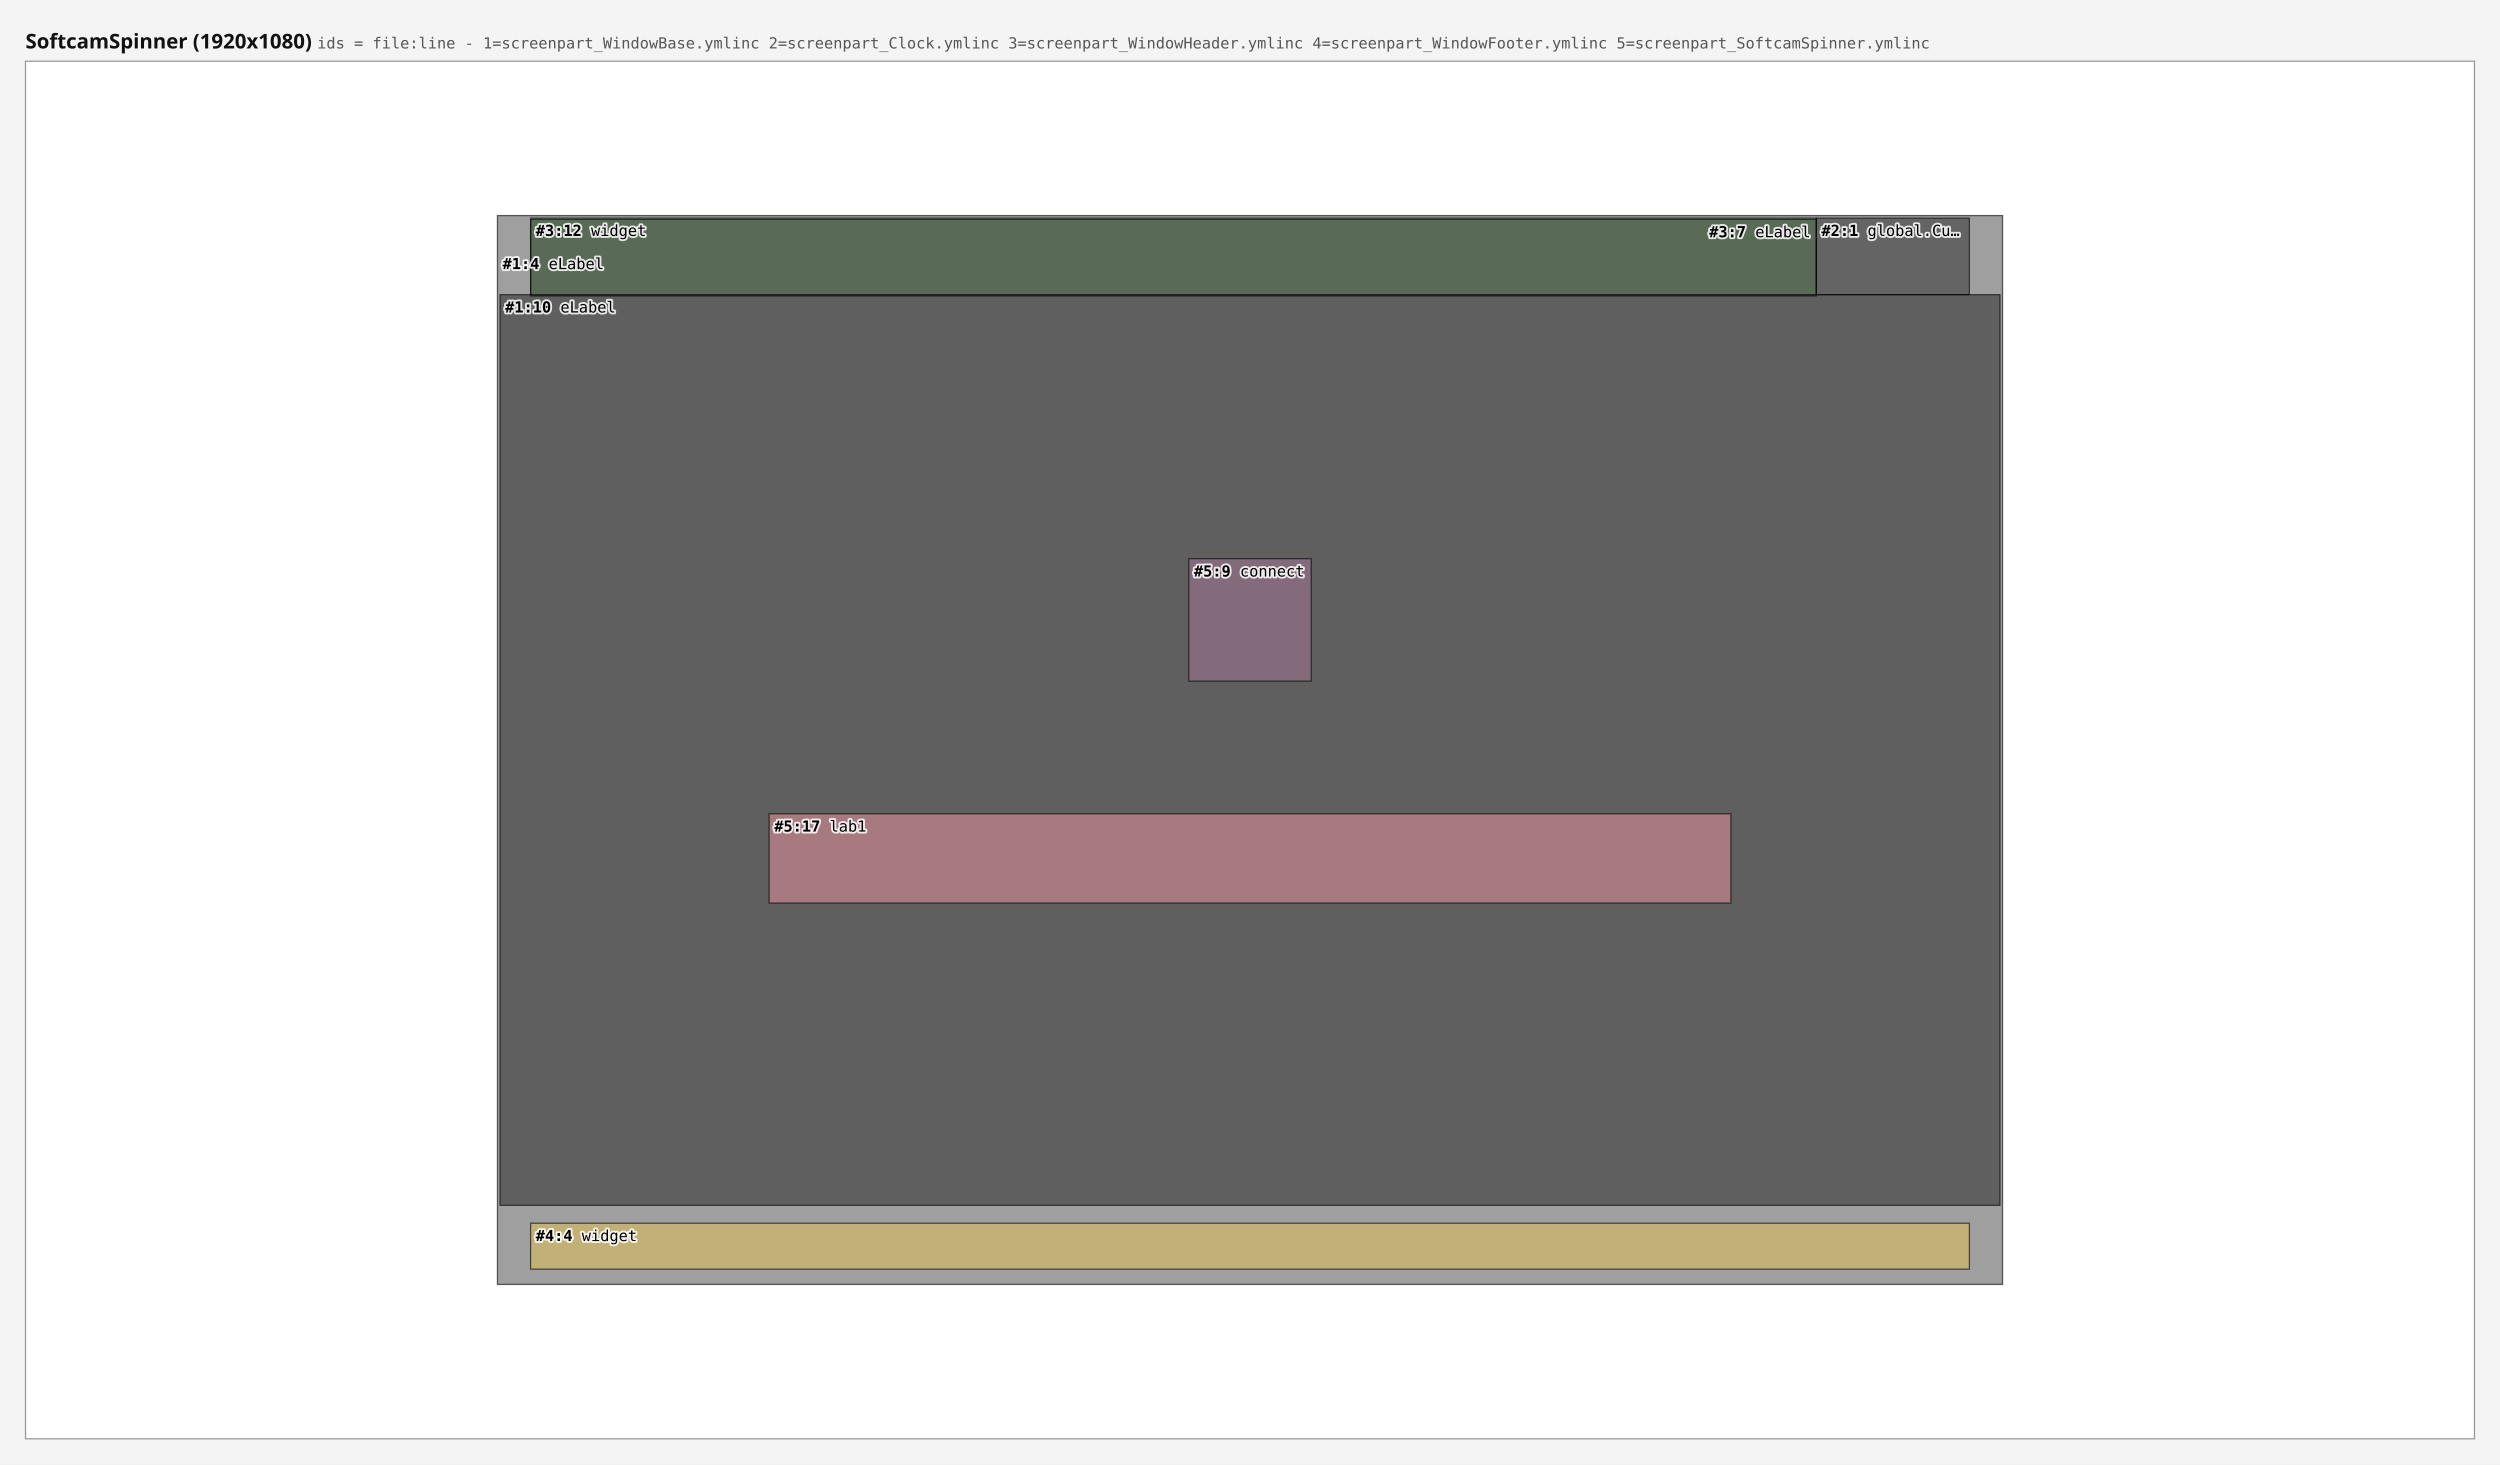
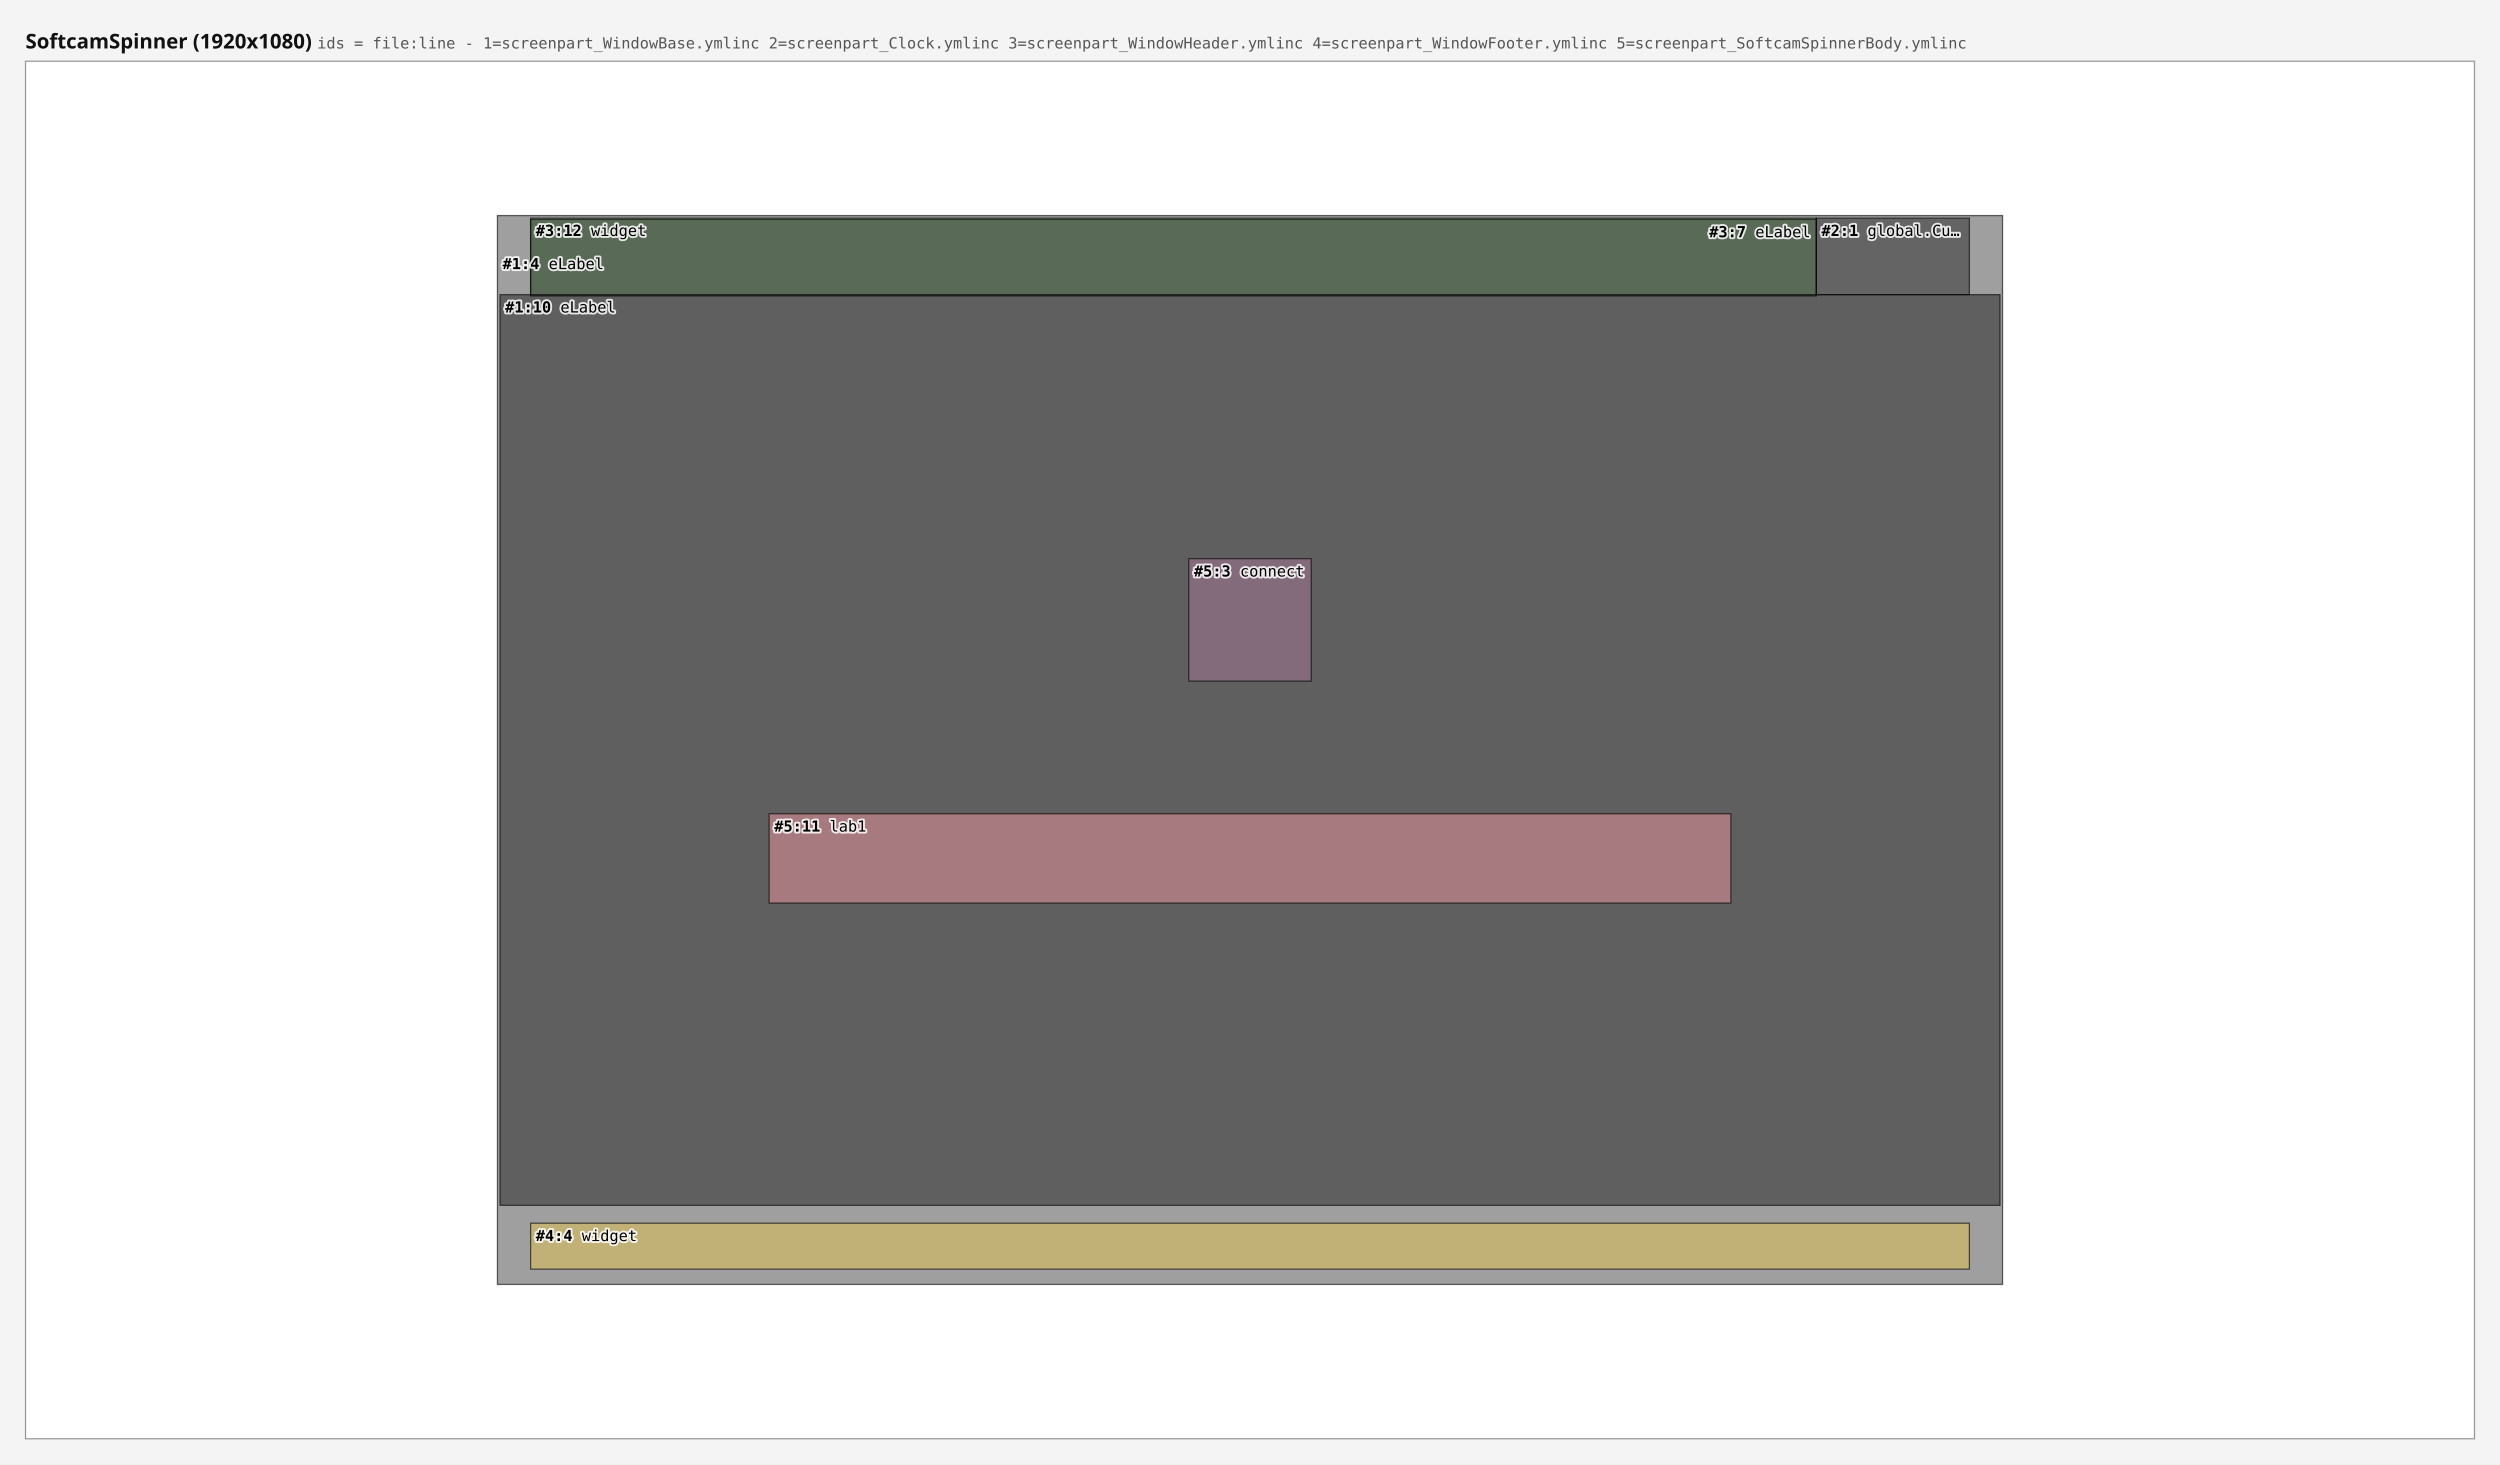
<svg xmlns="http://www.w3.org/2000/svg" width="1960" height="1148" viewBox="0 0 1960 1148">
  <rect x="0" y="0" width="1960" height="1148" fill="#f4f4f4" />
-   <text x="20" y="38" font-family="sans-serif" font-size="16" font-weight="bold" fill="#111111">SoftcamSpinner (1920x1080) <tspan font-family="monospace" font-size="12" font-weight="normal" fill="#555555">ids = file:line - 1=screenpart_WindowBase.ymlinc  2=screenpart_Clock.ymlinc  3=screenpart_WindowHeader.ymlinc  4=screenpart_WindowFooter.ymlinc  5=screenpart_SoftcamSpinner.ymlinc</tspan>
+   <text x="20" y="38" font-family="sans-serif" font-size="16" font-weight="bold" fill="#111111">SoftcamSpinner (1920x1080) <tspan font-family="monospace" font-size="12" font-weight="normal" fill="#555555">ids = file:line - 1=screenpart_WindowBase.ymlinc  2=screenpart_Clock.ymlinc  3=screenpart_WindowHeader.ymlinc  4=screenpart_WindowFooter.ymlinc  5=screenpart_SoftcamSpinnerBody.ymlinc</tspan>
  </text>
  <g data-screen="0" transform="translate(20,48)">
    <rect x="0" y="0" width="1920" height="1080" fill="#ffffff" stroke="#999999" stroke-width="1" />
    <rect data-ref="0:0" data-src="screenpart_WindowBase.ymlinc:4" x="370" y="121" width="1180" height="838" fill="#2c2c2c" fill-opacity="0.45" stroke="#000000" stroke-opacity="0.6" stroke-width="1" />
    <rect data-ref="0:1" data-src="screenpart_WindowBase.ymlinc:10" x="372" y="183" width="1176" height="714" fill="#121212" fill-opacity="0.45" stroke="#000000" stroke-opacity="0.6" stroke-width="1" />
    <rect data-ref="0:4" data-src="screenpart_WindowHeader.ymlinc:12" x="396" y="123" width="1008" height="60" fill="#59a14f" fill-opacity="0.45" stroke="#000000" stroke-opacity="0.6" stroke-width="1" />
    <rect data-ref="0:5" data-src="screenpart_WindowFooter.ymlinc:4" x="396" y="911" width="1128" height="36" fill="#edc948" fill-opacity="0.45" stroke="#000000" stroke-opacity="0.6" stroke-width="1" />
-     <rect data-ref="0:6" data-src="screenpart_SoftcamSpinner.ymlinc:9" x="912" y="390" width="96" height="96" fill="#b07aa1" fill-opacity="0.45" stroke="#000000" stroke-opacity="0.6" stroke-width="1" />
-     <rect data-ref="0:7" data-src="screenpart_SoftcamSpinner.ymlinc:17" x="583" y="590" width="754" height="70" fill="#ff9da7" fill-opacity="0.45" stroke="#000000" stroke-opacity="0.6" stroke-width="1" />
+     <rect data-ref="0:6" data-src="screenpart_SoftcamSpinnerBody.ymlinc:3" x="912" y="390" width="96" height="96" fill="#b07aa1" fill-opacity="0.45" stroke="#000000" stroke-opacity="0.6" stroke-width="1" />
+     <rect data-ref="0:7" data-src="screenpart_SoftcamSpinnerBody.ymlinc:11" x="583" y="590" width="754" height="70" fill="#ff9da7" fill-opacity="0.45" stroke="#000000" stroke-opacity="0.6" stroke-width="1" />
    <rect data-ref="0:3" data-src="screenpart_WindowHeader.ymlinc:7" x="396" y="124" width="1008" height="60" fill="#2c2c2c" fill-opacity="0.45" stroke="#000000" stroke-opacity="0.6" stroke-width="1" />
    <rect data-ref="0:2" data-src="screenpart_Clock.ymlinc:1" x="1404" y="123" width="120" height="60" fill="#1d1d1d" fill-opacity="0.45" stroke="#000000" stroke-opacity="0.6" stroke-width="1" />
    <g pointer-events="none" font-family="monospace" font-size="12" fill="#000000" stroke="#ffffff" stroke-width="3" stroke-opacity="0.85" stroke-linejoin="round" paint-order="stroke">
      <text x="374" y="163">
        <tspan font-weight="bold">#1:4</tspan> eLabel</text>
      <text x="376" y="197">
        <tspan font-weight="bold">#1:10</tspan> eLabel</text>
      <text x="400" y="137">
        <tspan font-weight="bold">#3:12</tspan> widget</text>
      <text x="400" y="925">
        <tspan font-weight="bold">#4:4</tspan> widget</text>
      <text x="916" y="404">
-         <tspan font-weight="bold">#5:9</tspan> connect</text>
+         <tspan font-weight="bold">#5:3</tspan> connect</text>
      <text x="587" y="604">
-         <tspan font-weight="bold">#5:17</tspan> lab1</text>
+         <tspan font-weight="bold">#5:11</tspan> lab1</text>
      <text x="1320" y="138">
        <tspan font-weight="bold">#3:7</tspan> eLabel</text>
      <text x="1408" y="137">
        <tspan font-weight="bold">#2:1</tspan> global.Cu…</text>
    </g>
  </g>
</svg>
